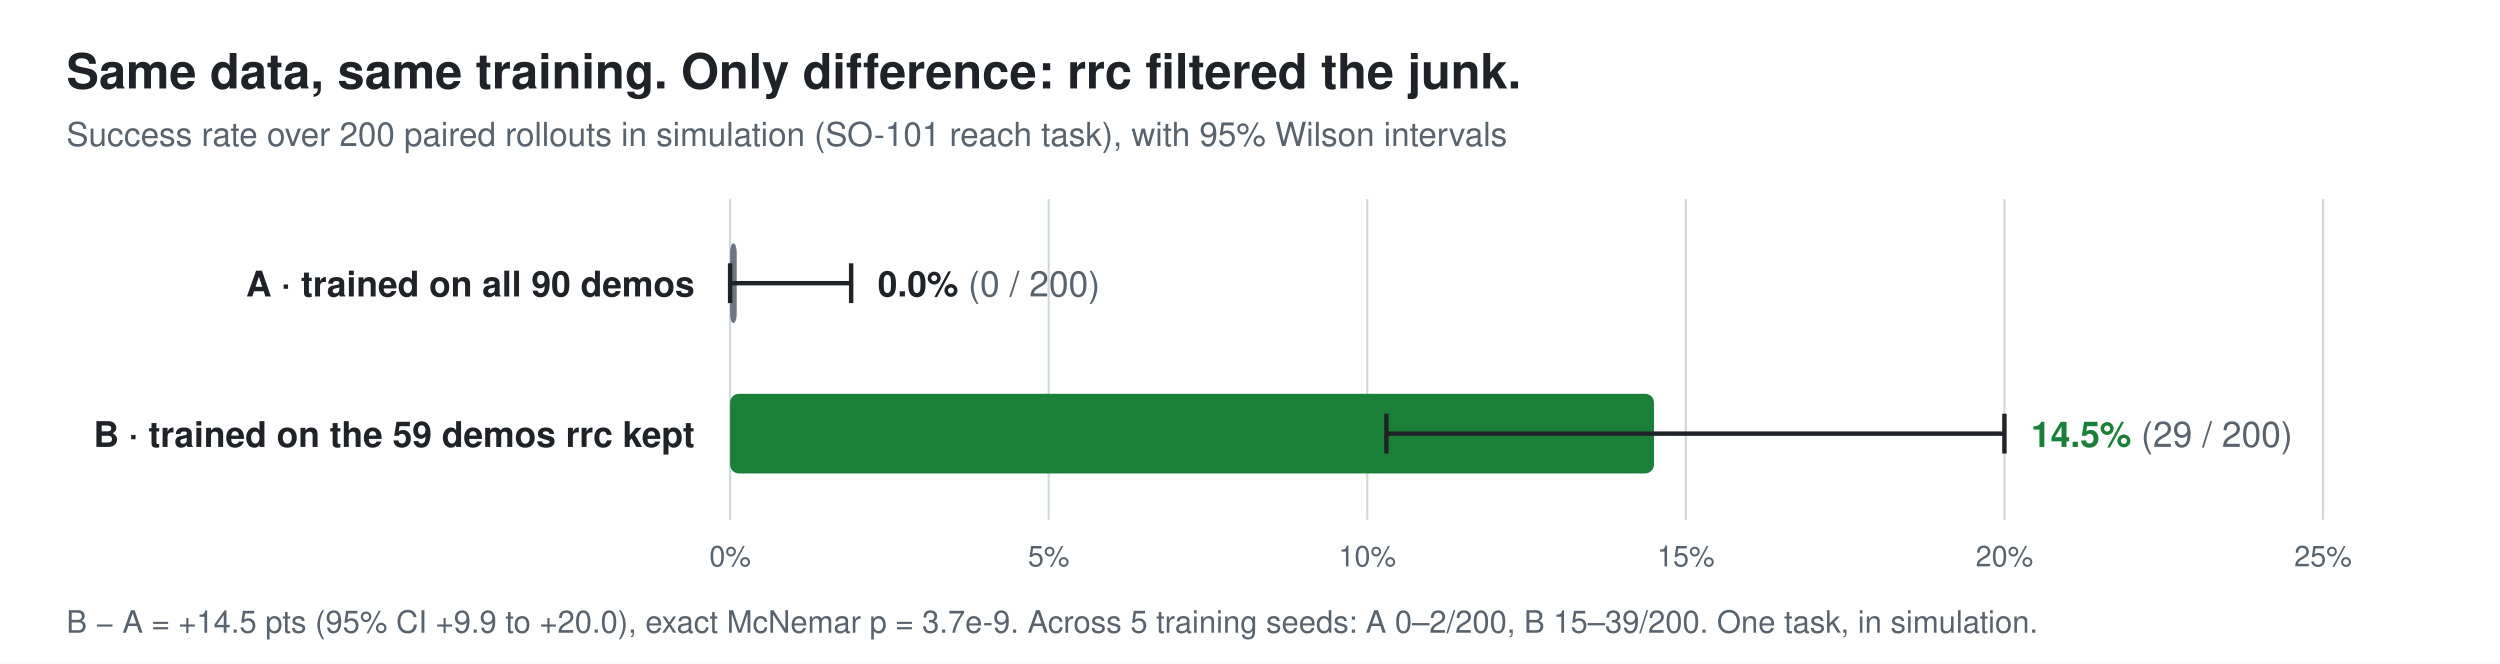
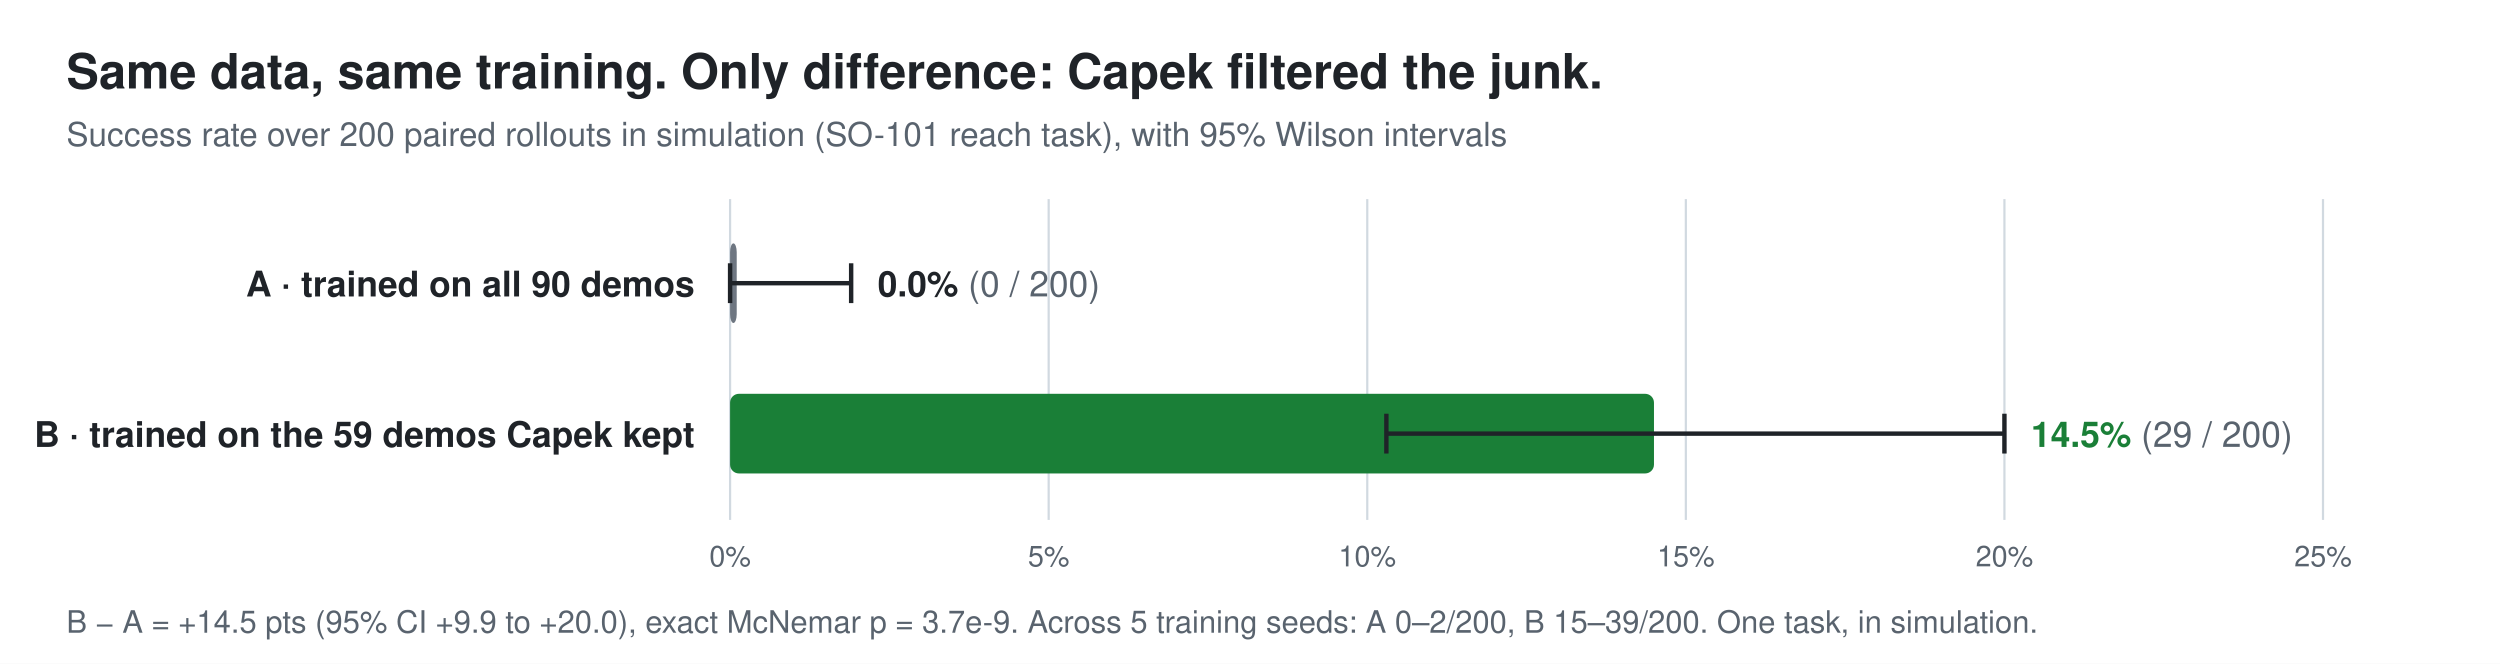
<svg xmlns="http://www.w3.org/2000/svg" width="1130" height="300" viewBox="-30 0 1130 300" font-family="-apple-system, BlinkMacSystemFont, 'Segoe UI', Helvetica, Arial, sans-serif">
  <rect x="-30" width="1130" height="300" fill="#ffffff" />
-   <text x="0" y="40" font-size="22" font-weight="700" fill="#1f2328">Same data, same training. Only difference: rrc filtered the junk.</text>
+   <text x="0" y="40" font-size="22" font-weight="700" fill="#1f2328">Same data, same training. Only difference: Capek filtered the junk.</text>
  <text x="0" y="66" font-size="15" fill="#59636e">Success rate over 200 paired rollouts in simulation (SO-101 reach task), with 95% Wilson intervals</text>
  <line x1="300.0" y1="90" x2="300.0" y2="235" stroke="#d1d9e0" stroke-width="1" />
  <text x="300.0" y="256" font-size="13" fill="#59636e" text-anchor="middle">0%</text>
  <line x1="444.0" y1="90" x2="444.0" y2="235" stroke="#d1d9e0" stroke-width="1" />
  <text x="444.0" y="256" font-size="13" fill="#59636e" text-anchor="middle">5%</text>
  <line x1="588.0" y1="90" x2="588.0" y2="235" stroke="#d1d9e0" stroke-width="1" />
  <text x="588.0" y="256" font-size="13" fill="#59636e" text-anchor="middle">10%</text>
  <line x1="732.0" y1="90" x2="732.0" y2="235" stroke="#d1d9e0" stroke-width="1" />
  <text x="732.0" y="256" font-size="13" fill="#59636e" text-anchor="middle">15%</text>
  <line x1="876.0" y1="90" x2="876.0" y2="235" stroke="#d1d9e0" stroke-width="1" />
  <text x="876.0" y="256" font-size="13" fill="#59636e" text-anchor="middle">20%</text>
  <line x1="1020.0" y1="90" x2="1020.0" y2="235" stroke="#d1d9e0" stroke-width="1" />
  <text x="1020.0" y="256" font-size="13" fill="#59636e" text-anchor="middle">25%</text>
  <text x="284" y="134" font-size="16" font-weight="600" fill="#1f2328" text-anchor="end">A · trained on all 90 demos</text>
  <rect x="300" y="110" width="3" height="36" rx="4" fill="#6e7681" />
  <line x1="300.0" y1="128" x2="354.72" y2="128" stroke="#1f2328" stroke-width="2" />
  <line x1="300.0" y1="119" x2="300.0" y2="137" stroke="#1f2328" stroke-width="2" />
  <line x1="354.72" y1="119" x2="354.72" y2="137" stroke="#1f2328" stroke-width="2" />
  <text x="366.72" y="134" font-size="16" font-weight="700" fill="#1f2328">0.0%  <tspan font-weight="400" fill="#59636e">(0 / 200)</tspan>
  </text>
-   <text x="284" y="202" font-size="16" font-weight="600" fill="#1f2328" text-anchor="end">B · trained on the 59 demos rrc kept</text>
+   <text x="284" y="202" font-size="16" font-weight="600" fill="#1f2328" text-anchor="end">B · trained on the 59 demos Capek kept</text>
  <rect x="300" y="178" width="417.6" height="36" rx="4" fill="#1a7f37" />
  <line x1="596.64" y1="196" x2="876.0" y2="196" stroke="#1f2328" stroke-width="2" />
  <line x1="596.64" y1="187" x2="596.64" y2="205" stroke="#1f2328" stroke-width="2" />
  <line x1="876.0" y1="187" x2="876.0" y2="205" stroke="#1f2328" stroke-width="2" />
  <text x="888.0" y="202" font-size="16" font-weight="700" fill="#1a7f37">14.5%  <tspan font-weight="400" fill="#59636e">(29 / 200)</tspan>
  </text>
  <text x="0" y="286" font-size="14" fill="#59636e">B − A = +14.5 pts (95% CI +9.9 to +20.0), exact McNemar p = 3.7e-9. Across 5 training seeds: A 0–2/200, B 15–39/200. One task, in simulation.</text>
</svg>
